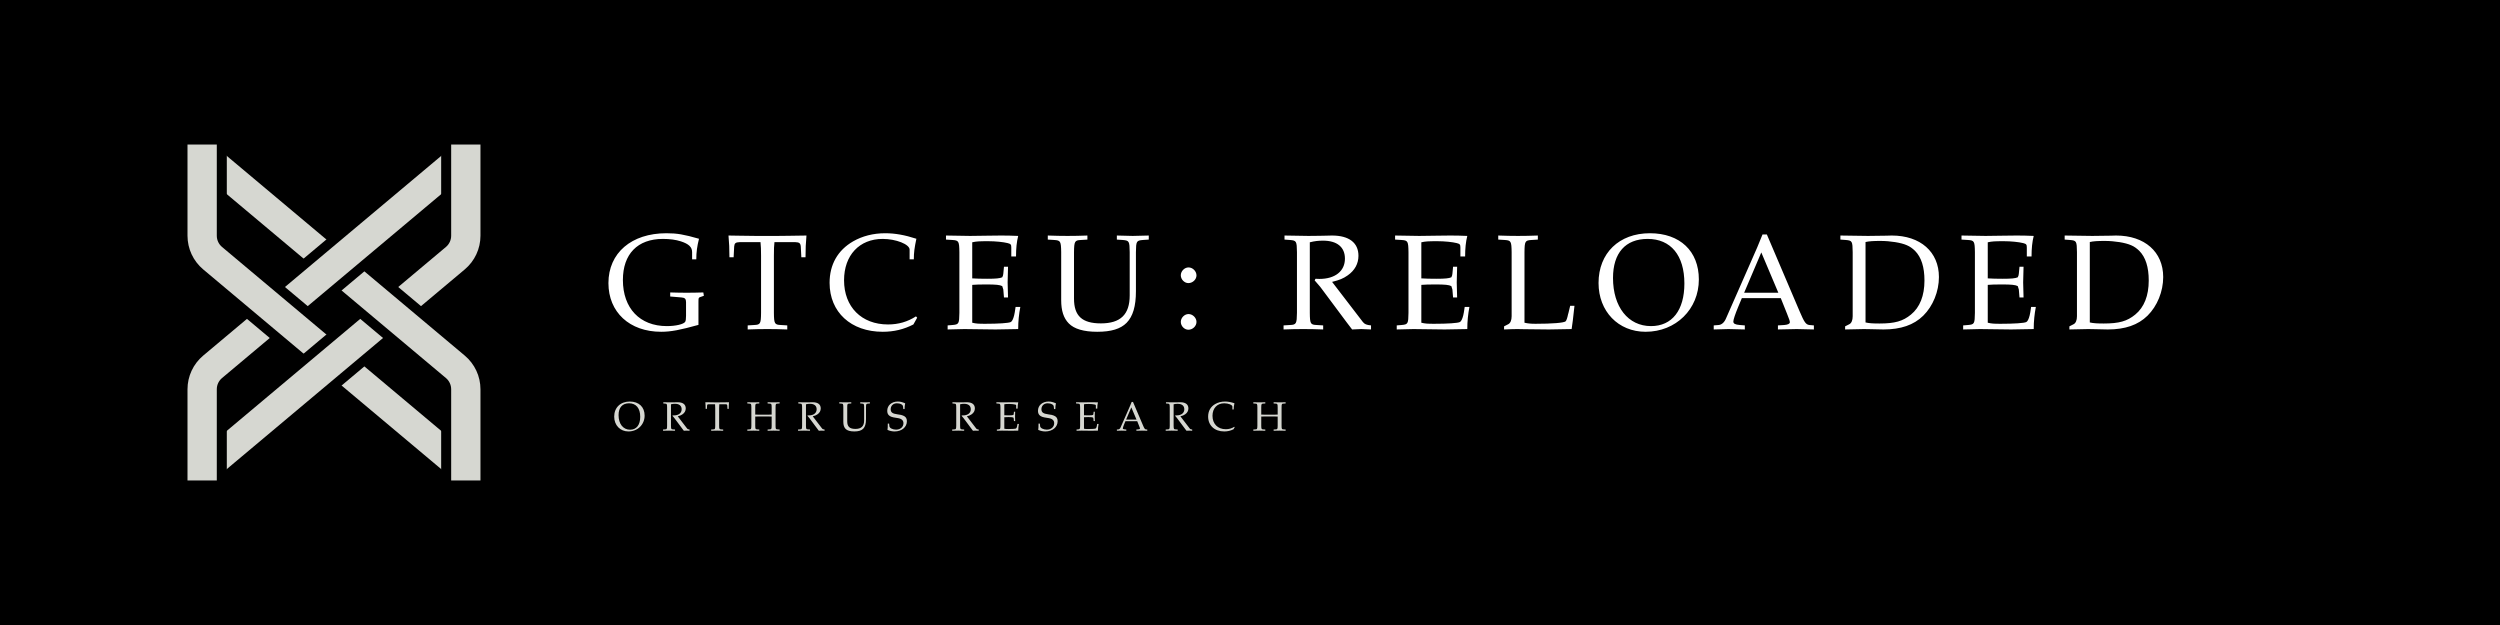
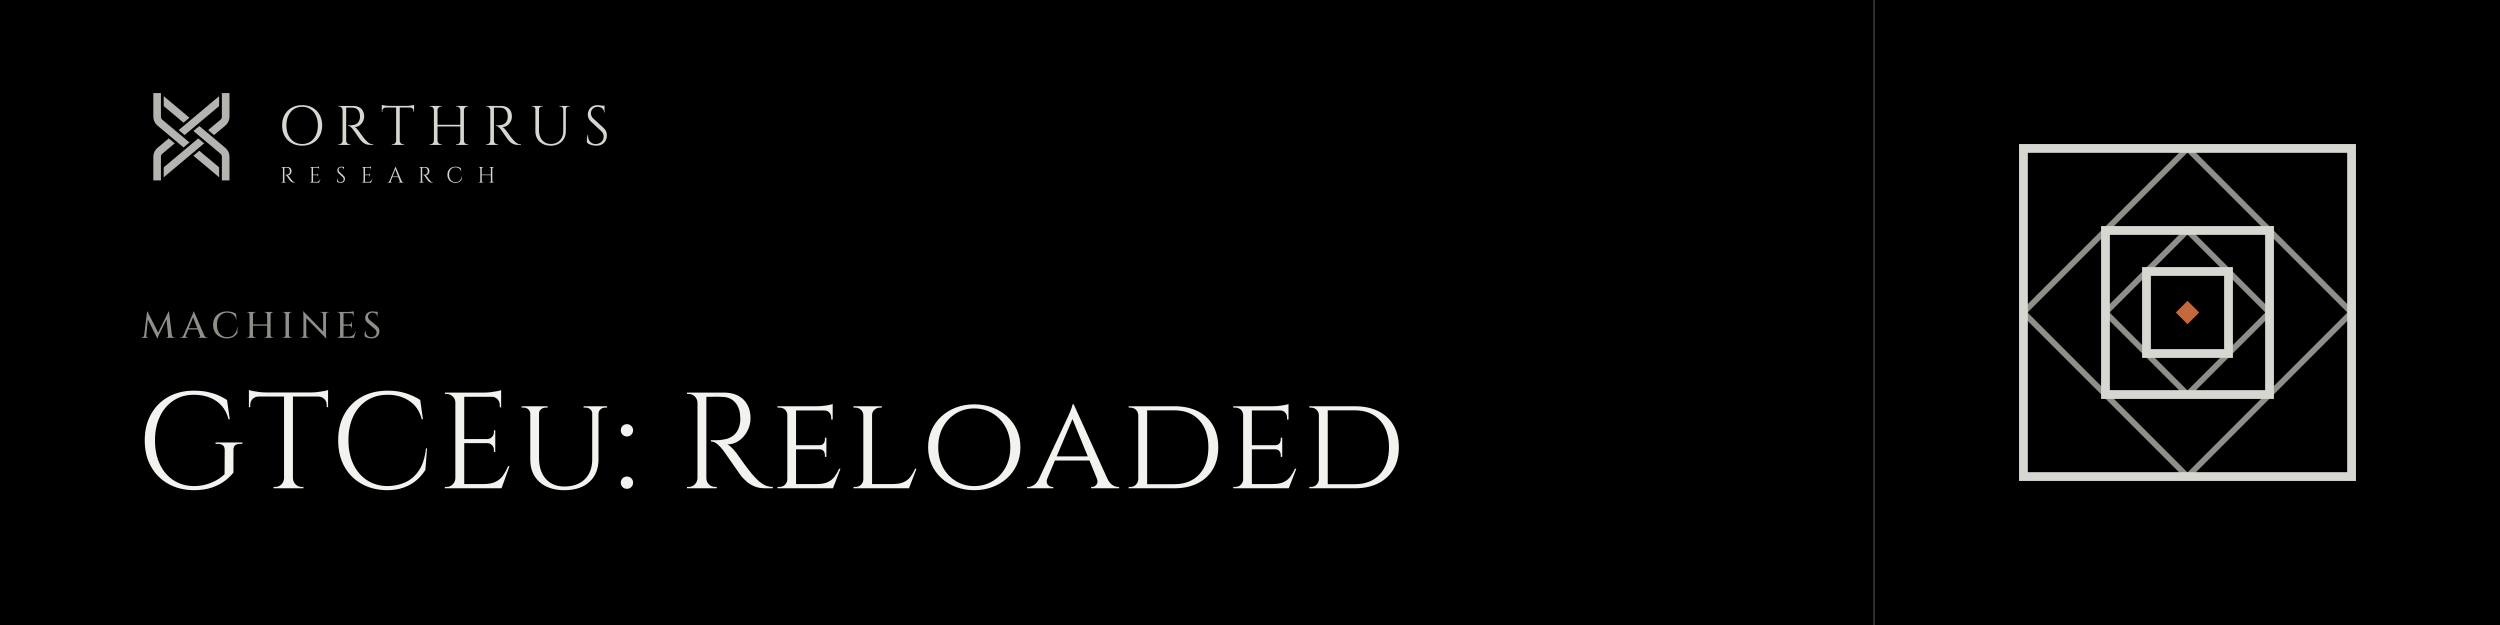
- <svg xmlns="http://www.w3.org/2000/svg" viewBox="0 0 1280 320" width="1280" height="320" role="img" aria-label="GTCEu: Reloaded by Orthrus Research">
-   <rect width="1280" height="320" fill="#000000" />
-   <g transform="translate(171 160)">
-     <clipPath id="b0c">
+ <svg xmlns="http://www.w3.org/2000/svg" width="1280" height="320" viewBox="0 0 1280 320" role="img" aria-label="GTCEu: Reloaded, by Orthrus Research">
+   <rect width="1280" height="320" fill="#000" />
+   <svg x="72" y="44" width="52" height="52" viewBox="-100 -100 200 200">
+     <clipPath id="m0c">
      <rect x="-200" y="-100" width="255" height="200" />
    </clipPath>
-     <mask id="b0m" maskUnits="userSpaceOnUse" x="-100" y="-100" width="200" height="200">
-       <rect x="-100" y="-100" width="200" height="200" fill="#fff" />
+     <mask id="m0m" maskUnits="userSpaceOnUse" x="-100" y="-100" width="200" height="200">
+       <rect x="-100" y="-100" width="200" height="200" fill="#D6D7D1" />
      <path d="M22.98 5.05L-22.98 43.62" stroke="#000" stroke-width="25" />
    </mask>
-     <g clip-path="url(#b0c)">
-       <path d="M-67.5 -86L-67.5 -39.3A15 15 0 0 0 -62.14 -27.81L106.39 113.6" fill="none" stroke="#D6D7D1" stroke-width="15" mask="url(#b0m)" />
+     <g clip-path="url(#m0c)">
+       <path d="M-67.5 -86L-67.5 -39.3A15 15 0 0 0 -62.14 -27.81L106.39 113.6" fill="none" stroke="#D6D7D1" stroke-width="15" mask="url(#m0m)" />
    </g>
-     <clipPath id="b1c">
+     <clipPath id="m1c">
      <rect x="-55" y="-100" width="255" height="200" />
    </clipPath>
-     <mask id="b1m" maskUnits="userSpaceOnUse" x="-100" y="-100" width="200" height="200">
-       <rect x="-100" y="-100" width="200" height="200" fill="#fff" />
+     <mask id="m1m" maskUnits="userSpaceOnUse" x="-100" y="-100" width="200" height="200">
+       <rect x="-100" y="-100" width="200" height="200" fill="#D6D7D1" />
      <path d="M22.98 -43.62L-22.98 -5.05" stroke="#000" stroke-width="25" />
    </mask>
-     <g clip-path="url(#b1c)">
-       <path d="M67.5 86L67.5 39.3A15 15 0 0 0 62.14 27.81L-106.39 -113.6" fill="none" stroke="#D6D7D1" stroke-width="15" mask="url(#b1m)" />
+     <g clip-path="url(#m1c)">
+       <path d="M67.5 86L67.5 39.3A15 15 0 0 0 62.14 27.81L-106.39 -113.6" fill="none" stroke="#D6D7D1" stroke-width="15" mask="url(#m1m)" />
    </g>
-     <clipPath id="b2c">
+     <clipPath id="m2c">
      <rect x="-200" y="-100" width="255" height="200" />
    </clipPath>
-     <mask id="b2m" maskUnits="userSpaceOnUse" x="-100" y="-100" width="200" height="200">
-       <rect x="-100" y="-100" width="200" height="200" fill="#fff" />
+     <mask id="m2m" maskUnits="userSpaceOnUse" x="-100" y="-100" width="200" height="200">
+       <rect x="-100" y="-100" width="200" height="200" fill="#D6D7D1" />
      <path d="M-51.98 -19.28L-6.02 19.28" stroke="#000" stroke-width="25" />
    </mask>
-     <g clip-path="url(#b2c)">
-       <path d="M-67.5 86L-67.5 39.3A15 15 0 0 1 -62.14 27.81L106.39 -113.6" fill="none" stroke="#D6D7D1" stroke-width="15" mask="url(#b2m)" />
+     <g clip-path="url(#m2c)">
+       <path d="M-67.5 86L-67.5 39.3A15 15 0 0 1 -62.14 27.81L106.39 -113.6" fill="none" stroke="#D6D7D1" stroke-width="15" mask="url(#m2m)" />
    </g>
-     <clipPath id="b3c">
+     <clipPath id="m3c">
      <rect x="-55" y="-100" width="255" height="200" />
    </clipPath>
-     <mask id="b3m" maskUnits="userSpaceOnUse" x="-100" y="-100" width="200" height="200">
-       <rect x="-100" y="-100" width="200" height="200" fill="#fff" />
+     <mask id="m3m" maskUnits="userSpaceOnUse" x="-100" y="-100" width="200" height="200">
+       <rect x="-100" y="-100" width="200" height="200" fill="#D6D7D1" />
      <path d="M6.02 -19.28L51.98 19.28" stroke="#000" stroke-width="25" />
    </mask>
-     <g clip-path="url(#b3c)">
-       <path d="M67.5 -86L67.5 -39.3A15 15 0 0 1 62.14 -27.81L-106.39 113.6" fill="none" stroke="#D6D7D1" stroke-width="15" mask="url(#b3m)" />
+     <g clip-path="url(#m3c)">
+       <path d="M67.5 -86L67.5 -39.3A15 15 0 0 1 62.14 -27.81L-106.39 113.6" fill="none" stroke="#D6D7D1" stroke-width="15" mask="url(#m3m)" />
+     </g>
+   </svg>
+   <g transform="translate(142.45 74.19)">
+     <g fill="#d6d7d1">
+       <path transform="translate(0.00 0.00) scale(0.02852 -0.02852)" d="M429,714Q536,714 617,668.5Q698,623 743.5,541Q789,459 789,350Q789,241 743.5,159Q698,77 617,31.5Q536,-14 429,-14Q323,-14 242,31.5Q161,77 115.5,159Q70,241 70,350Q70,459 115.5,541Q161,623 242,668.5Q323,714 429,714ZM429,16Q514,16 577.5,58Q641,100 676.5,175Q712,250 712,350Q712,450 676.5,525Q641,600 577.5,642Q514,684 429,684Q345,684 281.5,642Q218,600 182.5,525Q147,450 147,350Q147,250 182.5,175Q218,100 281.5,58Q345,16 429,16Z" />
+       <path transform="translate(29.03 0.00) scale(0.02852 -0.02852)" d="M189,700L330,700Q375,700 411.5,687Q448,674 473,649.5Q498,625 511.5,590.5Q525,556 525,512Q525,464 502.5,420Q480,376 441.5,348.5Q403,321 355,321Q372,314 392,292.5Q412,271 427,251Q427,251 440.5,231.5Q454,212 474.5,184Q495,156 516,129Q537,102 552,86Q572,64 592,47Q612,30 635.5,20Q659,10 688,10L688,0L633,0Q587,0 553.5,14Q520,28 497,48.5Q474,69 458,88Q455,92 441.5,111Q428,130 409.5,156.5Q391,183 373,209Q355,235 342,253.5Q329,272 327,275Q308,300 285,321Q262,342 235,342L235,352Q235,352 250.5,351.5Q266,351 288,352Q314,353 345,360Q376,367 403,389Q430,411 444,456Q447,467 449,483.5Q451,500 450,516Q449,584 415.5,624.5Q382,665 326,668Q298,670 268.5,669.5Q239,669 219,669Q199,669 199,669Q199,670 196.5,677.5Q194,685 191.5,692.5Q189,700 189,700ZM202,700L202,0L137,0L137,700L202,700ZM140,73L140,0L60,0L60,10Q60,10 66.5,10Q73,10 73,10Q99,10 117.5,28.5Q136,47 137,73L140,73ZM140,627L137,627Q136,653 117.5,671.5Q99,690 73,690Q73,690 66.5,690Q60,690 60,690L60,700L140,700L140,627ZM199,73L202,73Q202,47 221,28.5Q240,10 266,10Q266,10 272,10Q278,10 278,10L278,0L199,0L199,73Z" />
+       <path transform="translate(52.47 0.00) scale(0.02852 -0.02852)" d="M342,697L342,0L277,0L277,697L342,697ZM599,701L599,671L20,671L20,701L599,701ZM599,674L599,593L589,594L589,611Q589,636 571.5,653Q554,670 530,671L530,674L599,674ZM599,719L599,690L477,701Q499,701 523.5,704Q548,707 569,711Q590,715 599,719ZM280,73L280,0L200,0L200,10Q200,10 206.5,10Q213,10 213,10Q239,10 257.5,28.5Q276,47 277,73L280,73ZM339,73L342,73Q343,47 361.5,28.5Q380,10 406,10Q406,10 412.5,10Q419,10 419,10L419,0L339,0L339,73ZM89,674L89,671Q64,670 47,653Q30,636 30,611L30,594L20,593L20,674L89,674ZM20,719Q30,715 50.5,711Q71,707 96,704Q121,701 142,701L20,690L20,719Z" />
+       <path transform="translate(75.80 0.00) scale(0.02852 -0.02852)" d="M676,700L676,0L611,0L611,700L676,700ZM202,700L202,0L137,0L137,700L202,700ZM620,361L620,331L192,331L192,361L620,361ZM140,73L140,0L60,0L60,10Q60,10 66.5,10Q73,10 73,10Q99,10 117.5,28.5Q136,47 137,73L140,73ZM140,627L137,627Q136,653 117.5,671.5Q99,690 73,690Q73,690 66.5,690Q60,690 60,690L60,700L140,700L140,627ZM199,73L202,73Q203,47 221.5,28.5Q240,10 266,10Q266,10 272,10Q278,10 279,10L279,0L199,0L199,73ZM199,627L199,700L279,700L279,690Q278,690 272,690Q266,690 266,690Q240,690 221.5,671.5Q203,653 202,627L199,627ZM614,73L614,0L534,0L534,10Q535,10 541,10Q547,10 547,10Q573,10 592,28.5Q611,47 611,73L614,73ZM614,627L611,627Q611,653 592,671.5Q573,690 547,690Q547,690 541,690Q535,690 534,690L534,700L614,700L614,627ZM673,73L676,73Q677,47 695.5,28.5Q714,10 740,10Q740,10 746.5,10Q753,10 753,10L753,0L673,0L673,73ZM673,627L673,700L753,700L753,690Q753,690 746.5,690Q740,690 740,690Q714,690 695.5,671.5Q677,653 676,627L673,627Z" />
+       <path transform="translate(104.68 0.00) scale(0.02852 -0.02852)" d="M189,700L330,700Q375,700 411.5,687Q448,674 473,649.5Q498,625 511.5,590.5Q525,556 525,512Q525,464 502.5,420Q480,376 441.5,348.5Q403,321 355,321Q372,314 392,292.5Q412,271 427,251Q427,251 440.5,231.5Q454,212 474.5,184Q495,156 516,129Q537,102 552,86Q572,64 592,47Q612,30 635.5,20Q659,10 688,10L688,0L633,0Q587,0 553.5,14Q520,28 497,48.5Q474,69 458,88Q455,92 441.5,111Q428,130 409.5,156.5Q391,183 373,209Q355,235 342,253.5Q329,272 327,275Q308,300 285,321Q262,342 235,342L235,352Q235,352 250.5,351.5Q266,351 288,352Q314,353 345,360Q376,367 403,389Q430,411 444,456Q447,467 449,483.5Q451,500 450,516Q449,584 415.5,624.5Q382,665 326,668Q298,670 268.5,669.5Q239,669 219,669Q199,669 199,669Q199,670 196.5,677.5Q194,685 191.5,692.5Q189,700 189,700ZM202,700L202,0L137,0L137,700L202,700ZM140,73L140,0L60,0L60,10Q60,10 66.5,10Q73,10 73,10Q99,10 117.5,28.5Q136,47 137,73L140,73ZM140,627L137,627Q136,653 117.5,671.5Q99,690 73,690Q73,690 66.5,690Q60,690 60,690L60,700L140,700L140,627ZM199,73L202,73Q202,47 221,28.5Q240,10 266,10Q266,10 272,10Q278,10 278,10L278,0L199,0L199,73Z" />
+       <path transform="translate(128.27 0.00) scale(0.02852 -0.02852)" d="M184,700L184,260Q184,188 210.5,133Q237,78 285,47.5Q333,17 396,17Q463,17 513,46Q563,75 591,126.5Q619,178 619,247L619,700L666,700L666,247Q666,169 632.5,110.5Q599,52 538,19Q477,-14 396,-14Q313,-14 250.5,18.5Q188,51 153.5,109.5Q119,168 119,246L119,700L184,700ZM122,700L122,640L119,640Q119,662 103.5,676Q88,690 66,690Q66,690 58,690Q50,690 50,690L50,700L122,700ZM253,700L253,690Q253,690 245,690Q237,690 237,690Q215,690 199.5,676Q184,662 184,640L182,640L182,700L253,700ZM622,700L622,640L619,640Q619,662 603.5,676Q588,690 566,690Q566,690 558,690Q550,690 550,690L550,700L622,700ZM735,700L735,690Q735,690 727,690Q719,690 719,690Q697,690 681.5,676Q666,662 666,640L664,640L664,700L735,700Z" />
+       <path transform="translate(156.35 0.00) scale(0.02852 -0.02852)" d="M251,714Q267,714 285.5,712Q304,710 321.5,706.5Q339,703 353.5,699.5Q368,696 376,692L376,581L367,581Q367,629 334,656.5Q301,684 254,684Q199,684 165,649.5Q131,615 131,569Q131,550 139.5,524.5Q148,499 171,477L368,295Q398,267 408,235Q418,203 418,173Q418,90 367.5,38Q317,-14 231,-14Q207,-14 174.5,-9Q142,-4 111.5,8.5Q81,21 61,41Q58,57 58,81Q58,105 62,131.5Q66,158 73,180L82,180Q77,129 95,91Q113,53 147.5,33.5Q182,14 226,16Q281,19 320.5,54.5Q360,90 360,150Q360,179 350,202.5Q340,226 321,243L129,421Q99,449 87,482.5Q75,516 75,545Q75,587 95,626Q115,665 154.5,689.5Q194,714 251,714ZM376,704L376,683L300,683L300,704L376,704Z" />
    </g>
  </g>
-   <g font-family="Baskerville, 'Iowan Old Style', 'Palatino Linotype', 'Book Antiqua', Palatino, serif" text-rendering="geometricPrecision">
-     <text x="310" y="168.48" font-size="69.2" letter-spacing="10.53" fill="#FFFFFF">GTCEU: RELOADED</text>
-     <text x="314" y="220.48" font-size="21" letter-spacing="8.5" fill="#D6D7D1">ORTHRUS RESEARCH</text>
+   <g transform="translate(143.29 93.48)">
+     <g fill="#d6d7d1">
+       <path transform="translate(0.00 0.00) scale(0.01141 -0.01141)" d="M189,700L330,700Q375,700 411.5,687Q448,674 473,649.5Q498,625 511.5,590.5Q525,556 525,512Q525,464 502.5,420Q480,376 441.5,348.5Q403,321 355,321Q372,314 392,292.5Q412,271 427,251Q427,251 440.5,231.5Q454,212 474.5,184Q495,156 516,129Q537,102 552,86Q572,64 592,47Q612,30 635.5,20Q659,10 688,10L688,0L633,0Q587,0 553.5,14Q520,28 497,48.5Q474,69 458,88Q455,92 441.5,111Q428,130 409.5,156.5Q391,183 373,209Q355,235 342,253.5Q329,272 327,275Q308,300 285,321Q262,342 235,342L235,352Q235,352 250.5,351.5Q266,351 288,352Q314,353 345,360Q376,367 403,389Q430,411 444,456Q447,467 449,483.5Q451,500 450,516Q449,584 415.5,624.5Q382,665 326,668Q298,670 268.5,669.5Q239,669 219,669Q199,669 199,669Q199,670 196.5,677.5Q194,685 191.5,692.5Q189,700 189,700ZM202,700L202,0L137,0L137,700L202,700ZM140,73L140,0L60,0L60,10Q60,10 66.5,10Q73,10 73,10Q99,10 117.5,28.5Q136,47 137,73L140,73ZM140,627L137,627Q136,653 117.5,671.5Q99,690 73,690Q73,690 66.5,690Q60,690 60,690L60,700L140,700L140,627ZM199,73L202,73Q202,47 221,28.5Q240,10 266,10Q266,10 272,10Q278,10 278,10L278,0L199,0L199,73Z" />
+       <path transform="translate(14.68 0.00) scale(0.01141 -0.01141)" d="M202,700L202,0L137,0L137,700L202,700ZM472,31L472,0L199,0L199,31L472,31ZM429,360L429,330L199,330L199,360L429,360ZM472,700L472,669L199,669L199,700L472,700ZM533,162L475,0L309,0L345,31Q398,31 431.5,47.5Q465,64 486,94Q507,124 523,162L533,162ZM429,332L429,266L419,266L419,281Q419,301 405,315.5Q391,330 371,330L371,332L429,332ZM429,424L429,358L371,358L371,360Q391,361 405,375.5Q419,390 419,410L419,424L429,424ZM472,672L472,592L462,592L462,610Q462,634 445,651.5Q428,669 403,670L403,672L472,672ZM472,718L472,689L350,700Q372,700 396.5,703Q421,706 442,710Q463,714 472,718ZM140,73L140,0L60,0L60,10Q60,10 66.5,10Q73,10 73,10Q99,10 117.5,28.5Q136,47 137,73L140,73ZM140,627L137,627Q137,653 118,671.5Q99,690 73,690Q73,690 67,690Q61,690 61,690L60,700L140,700L140,627Z" />
+       <path transform="translate(28.56 0.00) scale(0.01141 -0.01141)" d="M251,714Q267,714 285.5,712Q304,710 321.5,706.5Q339,703 353.5,699.5Q368,696 376,692L376,581L367,581Q367,629 334,656.5Q301,684 254,684Q199,684 165,649.5Q131,615 131,569Q131,550 139.5,524.5Q148,499 171,477L368,295Q398,267 408,235Q418,203 418,173Q418,90 367.5,38Q317,-14 231,-14Q207,-14 174.5,-9Q142,-4 111.5,8.5Q81,21 61,41Q58,57 58,81Q58,105 62,131.5Q66,158 73,180L82,180Q77,129 95,91Q113,53 147.5,33.5Q182,14 226,16Q281,19 320.5,54.5Q360,90 360,150Q360,179 350,202.5Q340,226 321,243L129,421Q99,449 87,482.5Q75,516 75,545Q75,587 95,626Q115,665 154.5,689.5Q194,714 251,714ZM376,704L376,683L300,683L300,704L376,704Z" />
+       <path transform="translate(41.28 0.00) scale(0.01141 -0.01141)" d="M202,700L202,0L137,0L137,700L202,700ZM472,31L472,0L199,0L199,31L472,31ZM429,360L429,330L199,330L199,360L429,360ZM472,700L472,669L199,669L199,700L472,700ZM533,162L475,0L309,0L345,31Q398,31 431.5,47.5Q465,64 486,94Q507,124 523,162L533,162ZM429,332L429,266L419,266L419,281Q419,301 405,315.5Q391,330 371,330L371,332L429,332ZM429,424L429,358L371,358L371,360Q391,361 405,375.5Q419,390 419,410L419,424L429,424ZM472,672L472,592L462,592L462,610Q462,634 445,651.5Q428,669 403,670L403,672L472,672ZM472,718L472,689L350,700Q372,700 396.5,703Q421,706 442,710Q463,714 472,718ZM140,73L140,0L60,0L60,10Q60,10 66.5,10Q73,10 73,10Q99,10 117.5,28.5Q136,47 137,73L140,73ZM140,627L137,627Q137,653 118,671.5Q99,690 73,690Q73,690 67,690Q61,690 61,690L60,700L140,700L140,627Z" />
+       <path transform="translate(55.16 0.00) scale(0.01141 -0.01141)" d="M359,714L655,6L570,6L339,619L359,714ZM144,73Q137,53 142,39Q147,25 158.5,17.5Q170,10 182,10L191,10L191,0L-10,0L-10,10Q-10,10 -5.5,10Q-1,10 -1,10Q22,10 46.5,24.5Q71,39 87,73L144,73ZM359,714L368,644L117,3L57,3L313,611Q313,611 318.5,623.5Q324,636 331.5,654Q339,672 344.5,689Q350,706 350,714L359,714ZM500,273L500,243L187,243L187,273L500,273ZM545,73L627,73Q642,39 667,24.5Q692,10 715,10Q715,10 719,10Q723,10 723,10L723,0L498,0L498,10L507,10Q526,10 541,26.5Q556,43 545,73Z" />
+       <path transform="translate(70.58 0.00) scale(0.01141 -0.01141)" d="M189,700L330,700Q375,700 411.5,687Q448,674 473,649.5Q498,625 511.5,590.5Q525,556 525,512Q525,464 502.5,420Q480,376 441.5,348.5Q403,321 355,321Q372,314 392,292.5Q412,271 427,251Q427,251 440.5,231.5Q454,212 474.5,184Q495,156 516,129Q537,102 552,86Q572,64 592,47Q612,30 635.5,20Q659,10 688,10L688,0L633,0Q587,0 553.5,14Q520,28 497,48.5Q474,69 458,88Q455,92 441.5,111Q428,130 409.5,156.5Q391,183 373,209Q355,235 342,253.5Q329,272 327,275Q308,300 285,321Q262,342 235,342L235,352Q235,352 250.5,351.5Q266,351 288,352Q314,353 345,360Q376,367 403,389Q430,411 444,456Q447,467 449,483.5Q451,500 450,516Q449,584 415.5,624.5Q382,665 326,668Q298,670 268.5,669.5Q239,669 219,669Q199,669 199,669Q199,670 196.5,677.5Q194,685 191.5,692.5Q189,700 189,700ZM202,700L202,0L137,0L137,700L202,700ZM140,73L140,0L60,0L60,10Q60,10 66.5,10Q73,10 73,10Q99,10 117.5,28.5Q136,47 137,73L140,73ZM140,627L137,627Q136,653 117.5,671.5Q99,690 73,690Q73,690 66.5,690Q60,690 60,690L60,700L140,700L140,627ZM199,73L202,73Q202,47 221,28.5Q240,10 266,10Q266,10 272,10Q278,10 278,10L278,0L199,0L199,73Z" />
+       <path transform="translate(85.09 0.00) scale(0.01141 -0.01141)" d="M710,292L698,135Q672,92 632.5,58.5Q593,25 539.5,5.5Q486,-14 417,-14Q313,-13 232,32Q151,77 105.5,158.5Q60,240 60,351Q60,460 105,541.5Q150,623 231.5,668.5Q313,714 423,714Q497,714 556.5,694.5Q616,675 660,646L680,505L671,505Q649,593 581,638.5Q513,684 423,684Q335,684 270.5,642.5Q206,601 170.5,526.5Q135,452 135,352Q135,252 170.5,177Q206,102 269.5,60Q333,18 417,16Q488,16 548.5,42.5Q609,69 650,129.5Q691,190 702,292L710,292Z" />
+       <path transform="translate(101.06 0.00) scale(0.01141 -0.01141)" d="M676,700L676,0L611,0L611,700L676,700ZM202,700L202,0L137,0L137,700L202,700ZM620,361L620,331L192,331L192,361L620,361ZM140,73L140,0L60,0L60,10Q60,10 66.5,10Q73,10 73,10Q99,10 117.5,28.5Q136,47 137,73L140,73ZM140,627L137,627Q136,653 117.5,671.5Q99,690 73,690Q73,690 66.5,690Q60,690 60,690L60,700L140,700L140,627ZM199,73L202,73Q203,47 221.5,28.5Q240,10 266,10Q266,10 272,10Q278,10 279,10L279,0L199,0L199,73ZM199,627L199,700L279,700L279,690Q278,690 272,690Q266,690 266,690Q240,690 221.5,671.5Q203,653 202,627L199,627ZM614,73L614,0L534,0L534,10Q535,10 541,10Q547,10 547,10Q573,10 592,28.5Q611,47 611,73L614,73ZM614,627L611,627Q611,653 592,671.5Q573,690 547,690Q547,690 541,690Q535,690 534,690L534,700L614,700L614,627ZM673,73L676,73Q677,47 695.5,28.5Q714,10 740,10Q740,10 746.5,10Q753,10 753,10L753,0L673,0L673,73ZM673,627L673,700L753,700L753,690Q753,690 746.5,690Q740,690 740,690Q714,690 695.5,671.5Q677,653 676,627L673,627Z" />
+     </g>
  </g>
+   <g transform="translate(72.00 173.00)">
+     <g fill="#8e8f88">
+       <path transform="translate(0.00 0.00) scale(0.019 -0.019)" d="M754,714L762,633L496,89Q496,89 487.5,71.5Q479,54 470.5,30Q462,6 460,-16L450,-16L428,55L754,714ZM118,73L118,0L7,0L7,10Q8,10 15.5,10Q23,10 23,10Q50,10 71,26.5Q92,43 96,73L118,73ZM152,57Q152,56 152,55Q152,54 152,52Q152,36 163.5,22.5Q175,9 191,9L206,9L206,0L145,0L145,57L152,57ZM174,714L183,714L208,641L147,0L87,0L174,714ZM183,714L484,120L450,-16L162,560L183,714ZM763,714L852,0L746,0L693,557L754,714L763,714ZM822,73L843,73Q848,43 869,26.5Q890,10 916,10Q916,10 924,10Q932,10 932,10L932,0L822,0L822,73ZM741,57L748,57L748,0L687,0L687,9L702,9Q719,9 730,22.5Q741,36 741,52Q741,54 741,55Q741,56 741,57Z" />
+       <path transform="translate(20.48 0.00) scale(0.019 -0.019)" d="M357,716L664,6L547,6L324,588L357,716ZM142,73Q135,53 140,39Q145,25 156.5,17.5Q168,10 180,10L189,10L189,0L-16,0L-16,10Q-16,10 -11.5,10Q-7,10 -7,10Q16,10 40.5,24.5Q65,39 81,73L142,73ZM357,716L365,629L115,3L50,3L307,604Q308,606 314.5,619.5Q321,633 328.5,652Q336,671 342,689Q348,707 348,716L357,716ZM486,261L486,227L180,227L180,261L486,261ZM521,73L634,73Q650,39 674.5,24.5Q699,10 722,10Q722,10 726,10Q730,10 730,10L730,0L474,0L474,10L483,10Q503,10 518,26.5Q533,43 521,73Z" />
+       <path transform="translate(36.06 0.00) scale(0.019 -0.019)" d="M714,292L709,130Q684,89 645.5,56.5Q607,24 553,5Q499,-14 428,-14Q318,-13 233.5,31.5Q149,76 102,157.5Q55,239 55,351Q55,461 101.5,542.5Q148,624 232.5,669Q317,714 433,714Q509,714 570,695.5Q631,677 674,650L688,499L679,499Q655,591 589.5,635.5Q524,680 437,680Q351,680 289,639.5Q227,599 193,525.5Q159,452 159,352Q159,253 192.5,179Q226,105 286.5,63.5Q347,22 428,20Q501,20 559,46Q617,72 655,131.5Q693,191 706,292L714,292Z" />
+       <path transform="translate(53.28 0.00) scale(0.019 -0.019)" d="M698,700L698,0L605,0L605,700L698,700ZM224,700L224,0L131,0L131,700L224,700ZM614,364L614,330L214,330L214,364L614,364ZM134,73L134,0L54,0L54,10Q54,10 60.5,10Q67,10 67,10Q93,10 111.5,28.5Q130,47 131,73L134,73ZM134,627L131,627Q130,653 111.5,671.5Q93,690 67,690Q67,690 60.5,690Q54,690 54,690L54,700L134,700L134,627ZM221,73L224,73Q225,47 243.5,28.5Q262,10 288,10Q288,10 294,10Q300,10 301,10L301,0L221,0L221,73ZM221,627L221,700L301,700L301,690Q300,690 294,690Q288,690 288,690Q262,690 243.5,671.5Q225,653 224,627L221,627ZM608,73L608,0L528,0L528,10Q529,10 535,10Q541,10 541,10Q567,10 586,28.5Q605,47 605,73L608,73ZM608,627L605,627Q605,653 586,671.5Q567,690 541,690Q541,690 535,690Q529,690 528,690L528,700L608,700L608,627ZM695,73L698,73Q699,47 717.5,28.5Q736,10 762,10Q762,10 768.5,10Q775,10 775,10L775,0L695,0L695,73ZM695,627L695,700L775,700L775,690Q775,690 768.5,690Q762,690 762,690Q736,690 717.5,671.5Q699,653 698,627L695,627Z" />
+       <path transform="translate(71.69 0.00) scale(0.019 -0.019)" d="M224,700L224,0L131,0L131,700L224,700ZM134,73L134,0L54,0L54,10Q54,10 60.5,10Q67,10 67,10Q93,10 111.5,28.5Q130,47 131,73L134,73ZM134,627L131,627Q130,653 111.5,671.5Q93,690 67,690Q67,690 60.5,690Q54,690 54,690L54,700L134,700L134,627ZM221,73L224,73Q225,47 243.5,28.5Q262,10 288,10Q288,10 294,10Q300,10 301,10L301,0L221,0L221,73ZM221,627L221,700L301,700L301,690Q300,690 294,690Q288,690 288,690Q262,690 243.5,671.5Q225,653 224,627L221,627Z" />
+       <path transform="translate(81.07 0.00) scale(0.019 -0.019)" d="M120,715L720,99L730,-14L130,601L120,715ZM123,71L123,0L40,0L40,10Q40,10 49,10Q58,10 59,10Q84,10 102,28Q120,46 120,71L123,71ZM198,71Q198,46 216,28Q234,10 259,10Q260,10 269,10Q278,10 278,10L278,0L195,0L195,71L198,71ZM120,715L197,627L198,0L120,0L120,590Q120,643 115,679Q110,715 110,715L120,715ZM729,700L729,114Q729,80 731.5,50.5Q734,21 736.5,3.5Q739,-14 739,-14L730,-14L652,75L652,700L729,700ZM809,700L809,690Q809,690 800,690Q791,690 791,690Q766,690 748,672.5Q730,655 729,629L726,629L726,700L809,700ZM571,700L654,700L654,629L652,629Q651,655 633.5,672.5Q616,690 590,690Q590,690 581,690Q572,690 571,690L571,700Z" />
+       <path transform="translate(99.64 0.00) scale(0.019 -0.019)" d="M224,700L224,0L131,0L131,700L224,700ZM492,35L500,0L221,0L221,35L492,35ZM451,362L451,328L221,328L221,362L451,362ZM496,700L496,665L221,665L221,700L496,700ZM557,176L503,0L327,0L363,35Q415,35 450,52.5Q485,70 508,102Q531,134 547,176L557,176ZM451,330L451,254L441,254L441,267Q441,292 424,310Q407,328 381,328L381,330L451,330ZM451,436L451,360L381,360L381,362Q407,363 424,381Q441,399 441,424L441,436L451,436ZM496,668L496,576L486,576L486,592Q486,623 465.5,644Q445,665 413,666L413,668L496,668ZM496,718L496,689L374,700Q396,700 420.5,703Q445,706 466,710Q487,714 496,718ZM134,73L134,0L54,0L54,10Q54,10 60.5,10Q67,10 67,10Q93,10 111.5,28.5Q130,47 131,73L134,73ZM134,627L131,627Q131,653 112,671.5Q93,690 67,690Q67,690 61,690Q55,690 55,690L54,700L134,700L134,627Z" />
+       <path transform="translate(113.60 0.00) scale(0.019 -0.019)" d="M260,714Q277,714 299,712Q321,710 343.5,706.5Q366,703 383.5,699.5Q401,696 409,692L405,573L396,573Q396,622 361,651Q326,680 273,680Q217,680 182.5,647.5Q148,615 148,571Q147,549 159.5,524.5Q172,500 198,479L393,316Q428,289 442.5,253.5Q457,218 456,180Q454,92 397,39Q340,-14 243,-14Q212,-14 176.5,-8Q141,-2 110,10.5Q79,23 60,43Q55,61 55.5,87.5Q56,114 61.5,142Q67,170 76,192L85,192Q80,141 99.5,101Q119,61 156.5,39.5Q194,18 243,20Q302,22 340.5,56.5Q379,91 379,147Q379,176 366,200Q353,224 326,243L140,401Q102,429 86,467Q70,505 72,543Q74,588 96,627.5Q118,667 159.5,690.5Q201,714 260,714ZM409,704L409,683L319,683L319,704L409,704Z" />
+     </g>
+   </g>
+   <g transform="translate(69.90 250.00)">
+     <g fill="#f2f2ee">
+       <path transform="translate(0.00 0.00) scale(0.07 -0.07)" d="M709,280L709,115Q686,85 647,55Q608,25 551.5,5.5Q495,-14 419,-14Q313,-13 232,32.5Q151,78 105.5,159.5Q60,241 60,350Q60,459 105.5,541Q151,623 232,668.5Q313,714 419,714Q474,714 518,705Q562,696 597.5,680.5Q633,665 662,646L682,505L673,505Q658,563 623.5,602.5Q589,642 537,663Q485,684 419,684Q335,684 271,642Q207,600 171,525Q135,450 135,350Q135,250 171,175Q207,100 271,58.5Q335,17 419,16Q463,16 503.5,26.5Q544,37 580,56.5Q616,76 644,103L645,280Q645,325 594,325L578,325L578,335L774,335L774,325L759,325Q707,325 709,280Z" />
+       <path transform="translate(56.14 0.00) scale(0.07 -0.07)" d="M342,697L342,0L277,0L277,697L342,697ZM599,701L599,671L20,671L20,701L599,701ZM599,674L599,593L589,594L589,611Q589,636 571.5,653Q554,670 530,671L530,674L599,674ZM599,719L599,690L477,701Q499,701 523.5,704Q548,707 569,711Q590,715 599,719ZM280,73L280,0L200,0L200,10Q200,10 206.5,10Q213,10 213,10Q239,10 257.5,28.5Q276,47 277,73L280,73ZM339,73L342,73Q343,47 361.5,28.5Q380,10 406,10Q406,10 412.5,10Q419,10 419,10L419,0L339,0L339,73ZM89,674L89,671Q64,670 47,653Q30,636 30,611L30,594L20,593L20,674L89,674ZM20,719Q30,715 50.5,711Q71,707 96,704Q121,701 142,701L20,690L20,719Z" />
+       <path transform="translate(99.05 0.00) scale(0.07 -0.07)" d="M710,292L698,135Q672,92 632.5,58.5Q593,25 539.5,5.5Q486,-14 417,-14Q313,-13 232,32Q151,77 105.5,158.5Q60,240 60,351Q60,460 105,541.5Q150,623 231.5,668.5Q313,714 423,714Q497,714 556.5,694.5Q616,675 660,646L680,505L671,505Q649,593 581,638.5Q513,684 423,684Q335,684 270.5,642.5Q206,601 170.5,526.5Q135,452 135,352Q135,252 170.5,177Q206,102 269.5,60Q333,18 417,16Q488,16 548.5,42.5Q609,69 650,129.5Q691,190 702,292L710,292Z" />
+       <path transform="translate(153.65 0.00) scale(0.07 -0.07)" d="M202,700L202,0L137,0L137,700L202,700ZM472,31L472,0L199,0L199,31L472,31ZM429,360L429,330L199,330L199,360L429,360ZM472,700L472,669L199,669L199,700L472,700ZM533,162L475,0L309,0L345,31Q398,31 431.5,47.5Q465,64 486,94Q507,124 523,162L533,162ZM429,332L429,266L419,266L419,281Q419,301 405,315.5Q391,330 371,330L371,332L429,332ZM429,424L429,358L371,358L371,360Q391,361 405,375.5Q419,390 419,410L419,424L429,424ZM472,672L472,592L462,592L462,610Q462,634 445,651.5Q428,669 403,670L403,672L472,672ZM472,718L472,689L350,700Q372,700 396.5,703Q421,706 442,710Q463,714 472,718ZM140,73L140,0L60,0L60,10Q60,10 66.5,10Q73,10 73,10Q99,10 117.5,28.5Q136,47 137,73L140,73ZM140,627L137,627Q137,653 118,671.5Q99,690 73,690Q73,690 67,690Q61,690 61,690L60,700L140,700L140,627Z" />
+       <path transform="translate(194.39 0.00) scale(0.07 -0.07)" d="M167,600L167,222Q167,125 216.5,69Q266,13 352,13Q447,13 501.5,66Q556,119 556,211L556,600L602,600L602,211Q602,107 535.5,46.5Q469,-14 353,-14Q238,-14 170.5,46Q103,106 103,210L103,600L167,600ZM105,600L105,547L103,547Q102,565 88.5,577.5Q75,590 55,590Q55,590 47.5,590Q40,590 40,590L40,600L105,600ZM230,600L230,590Q230,590 222.5,590Q215,590 215,590Q196,590 181.5,577.5Q167,565 167,547L165,547L165,600L230,600ZM558,600L558,547L556,547Q556,565 542,577.5Q528,590 508,590Q508,590 500.5,590Q493,590 493,590L493,600L558,600ZM665,600L665,590Q665,590 657.5,590Q650,590 650,590Q631,590 617,577.5Q603,565 602,547L600,547L600,600L665,600Z" />
+       <path transform="translate(244.79 0.00) scale(0.07 -0.07)" d="M90,379Q71,379 58,392Q45,405 45,424Q45,443 58,456Q71,469 90,469Q109,469 122,456Q135,443 135,424Q135,405 122,392Q109,379 90,379ZM90,-4Q71,-4 58,9Q45,22 45,41Q45,60 58,73Q71,86 90,86Q109,86 122,73Q135,60 135,41Q135,22 122,9Q109,-4 90,-4Z" />
+       <path transform="translate(277.62 0.00) scale(0.07 -0.07)" d="M189,700L330,700Q375,700 411.5,687Q448,674 473,649.5Q498,625 511.5,590.5Q525,556 525,512Q525,464 502.5,420Q480,376 441.5,348.5Q403,321 355,321Q372,314 392,292.5Q412,271 427,251Q427,251 440.5,231.5Q454,212 474.5,184Q495,156 516,129Q537,102 552,86Q572,64 592,47Q612,30 635.5,20Q659,10 688,10L688,0L633,0Q587,0 553.5,14Q520,28 497,48.5Q474,69 458,88Q455,92 441.5,111Q428,130 409.5,156.5Q391,183 373,209Q355,235 342,253.5Q329,272 327,275Q308,300 285,321Q262,342 235,342L235,352Q235,352 250.5,351.5Q266,351 288,352Q314,353 345,360Q376,367 403,389Q430,411 444,456Q447,467 449,483.5Q451,500 450,516Q449,584 415.5,624.5Q382,665 326,668Q298,670 268.5,669.5Q239,669 219,669Q199,669 199,669Q199,670 196.5,677.5Q194,685 191.5,692.5Q189,700 189,700ZM202,700L202,0L137,0L137,700L202,700ZM140,73L140,0L60,0L60,10Q60,10 66.5,10Q73,10 73,10Q99,10 117.5,28.5Q136,47 137,73L140,73ZM140,627L137,627Q136,653 117.5,671.5Q99,690 73,690Q73,690 66.5,690Q60,690 60,690L60,700L140,700L140,627ZM199,73L202,73Q202,47 221,28.5Q240,10 266,10Q266,10 272,10Q278,10 278,10L278,0L199,0L199,73Z" />
+       <path transform="translate(324.31 0.00) scale(0.07 -0.07)" d="M191,600L191,0L127,0L127,600L191,600ZM460,31L458,0L189,0L189,31L460,31ZM413,315L413,285L189,285L189,315L413,315ZM459,600L459,569L189,569L189,600L459,600ZM516,143L461,0L309,0L343,31Q393,31 423.5,45.5Q454,60 473,85.5Q492,111 506,143L516,143ZM413,287L413,230L402,230L402,243Q402,260 392,272.5Q382,285 361,285L361,287L413,287ZM413,370L413,313L361,313L361,315Q382,315 392,327.5Q402,340 402,357L402,370L413,370ZM459,572L459,503L448,503L448,518Q448,539 434.5,554Q421,569 398,569L398,572L459,572ZM459,616L459,590L345,600Q376,600 411,605.5Q446,611 459,616ZM129,64L142,0L55,0L55,10Q55,10 62,10Q69,10 69,10Q94,10 110,26Q126,42 127,64L129,64ZM129,537L127,537Q126,560 110,575Q94,590 69,590Q69,590 62,590Q55,590 55,590L55,600L142,600L129,537Z" />
+       <path transform="translate(363.23 0.00) scale(0.07 -0.07)" d="M191,600L191,0L127,0L127,600L191,600ZM460,31L458,0L189,0L189,31L460,31ZM516,143L461,0L309,0L343,31Q393,31 423.5,45.5Q454,60 473,85.5Q492,111 506,143L516,143ZM129,64L142,0L55,0L55,10Q55,10 62,10Q69,10 69,10Q94,10 110,26Q126,42 127,64L129,64ZM188,536L188,600L262,600L262,590Q262,590 256,590Q250,590 250,590Q226,590 208.5,574.5Q191,559 191,536L188,536ZM129,536L127,536Q126,559 109,574.5Q92,590 67,590Q67,590 61,590Q55,590 55,590L55,600L129,600L129,536Z" />
+       <path transform="translate(401.80 0.00) scale(0.07 -0.07)" d="M387,614Q457,614 518.5,591.5Q580,569 626.5,527Q673,485 699,427.5Q725,370 725,300Q725,230 699,172.5Q673,115 626.5,73Q580,31 518.5,8.5Q457,-14 387,-14Q317,-14 256,8.5Q195,31 148.5,73Q102,115 76,172.5Q50,230 50,300Q50,370 76,427.5Q102,485 148.5,527Q195,569 256,591.5Q317,614 387,614ZM387,16Q461,16 521,52Q581,88 616,152Q651,216 651,300Q651,385 616,448.5Q581,512 521,548Q461,584 387,584Q314,584 254,548Q194,512 159,448.5Q124,385 124,300Q124,216 159,152Q194,88 254,52Q314,16 387,16Z" />
+       <path transform="translate(456.33 0.00) scale(0.07 -0.07)" d="M336,614L611,6L532,6L319,525L336,614ZM143,73Q132,43 146,26.5Q160,10 178,10L186,10L186,0L-5,0L-5,10Q-5,10 -1,10Q3,10 3,10Q24,10 46,24.5Q68,39 84,73L143,73ZM336,614L343,545L114,3L51,3L288,511Q288,511 293.5,523Q299,535 306.5,552.5Q314,570 320,587Q326,604 327,614L336,614ZM454,233L454,203L189,203L189,233L454,233ZM505,73L581,73Q596,39 618,24.5Q640,10 660,10Q660,10 664,10Q668,10 668,10L668,0L463,0L463,10L471,10Q488,10 502,26.5Q516,43 505,73Z" />
+       <path transform="translate(504.14 0.00) scale(0.07 -0.07)" d="M389,600Q488,600 560,564Q632,528 671,460.5Q710,393 710,300Q710,207 671,140Q632,73 560,36.5Q488,0 389,0L176,0L174,30Q244,30 291.5,30Q339,30 364,30Q389,30 389,30Q505,30 571.5,102.5Q638,175 638,300Q638,425 571.5,497.5Q505,570 389,570Q389,570 363,570Q337,570 287,570Q237,570 164,570L164,600L389,600ZM190,600L190,0L125,0L125,600L190,600ZM127,65L127,0L55,0L55,10Q55,10 61.5,10Q68,10 68,10Q92,10 108,26.5Q124,43 125,65L127,65ZM127,535L125,535Q124,559 107.5,574.5Q91,590 67,590Q67,590 61,590Q55,590 55,590L55,600L127,600L127,535Z" />
+       <path transform="translate(557.69 0.00) scale(0.07 -0.07)" d="M191,600L191,0L127,0L127,600L191,600ZM460,31L458,0L189,0L189,31L460,31ZM413,315L413,285L189,285L189,315L413,315ZM459,600L459,569L189,569L189,600L459,600ZM516,143L461,0L309,0L343,31Q393,31 423.5,45.5Q454,60 473,85.5Q492,111 506,143L516,143ZM413,287L413,230L402,230L402,243Q402,260 392,272.5Q382,285 361,285L361,287L413,287ZM413,370L413,313L361,313L361,315Q382,315 392,327.5Q402,340 402,357L402,370L413,370ZM459,572L459,503L448,503L448,518Q448,539 434.5,554Q421,569 398,569L398,572L459,572ZM459,616L459,590L345,600Q376,600 411,605.5Q446,611 459,616ZM129,64L142,0L55,0L55,10Q55,10 62,10Q69,10 69,10Q94,10 110,26Q126,42 127,64L129,64ZM129,537L127,537Q126,560 110,575Q94,590 69,590Q69,590 62,590Q55,590 55,590L55,600L142,600L129,537Z" />
+       <path transform="translate(596.61 0.00) scale(0.07 -0.07)" d="M389,600Q488,600 560,564Q632,528 671,460.5Q710,393 710,300Q710,207 671,140Q632,73 560,36.5Q488,0 389,0L176,0L174,30Q244,30 291.5,30Q339,30 364,30Q389,30 389,30Q505,30 571.5,102.5Q638,175 638,300Q638,425 571.5,497.5Q505,570 389,570Q389,570 363,570Q337,570 287,570Q237,570 164,570L164,600L389,600ZM190,600L190,0L125,0L125,600L190,600ZM127,65L127,0L55,0L55,10Q55,10 61.5,10Q68,10 68,10Q92,10 108,26.5Q124,43 125,65L127,65ZM127,535L125,535Q124,559 107.5,574.5Q91,590 67,590Q67,590 61,590Q55,590 55,590L55,600L127,600L127,535Z" />
+     </g>
+   </g>
+   <rect x="959" y="0" width="1" height="320" fill="rgba(214,215,209,0.22)" />
+   <path d="M1120 76L1204 160L1120 244L1036 160Z" fill="none" stroke="#8e8f88" stroke-width="3" stroke-linecap="square" stroke-linejoin="miter" stroke-miterlimit="4" />
+   <path d="M1120 118L1162 160L1120 202L1078 160Z" fill="none" stroke="#8e8f88" stroke-width="3" stroke-linecap="square" stroke-linejoin="miter" stroke-miterlimit="4" />
+   <path d="M1036 76L1204 76L1204 244L1036 244Z" fill="none" stroke="#d6d7d1" stroke-width="4.5" stroke-linecap="square" stroke-linejoin="miter" stroke-miterlimit="4" />
+   <path d="M1078 118L1162 118L1162 202L1078 202Z" fill="none" stroke="#d6d7d1" stroke-width="4.5" stroke-linecap="square" stroke-linejoin="miter" stroke-miterlimit="4" />
+   <path d="M1099 139L1141 139L1141 181L1099 181Z" fill="none" stroke="#d6d7d1" stroke-width="4.5" stroke-linecap="square" stroke-linejoin="miter" stroke-miterlimit="4" />
+   <path d="M1120 154L1126 160L1120 166L1114 160Z" fill="#c4693d" />
</svg>
